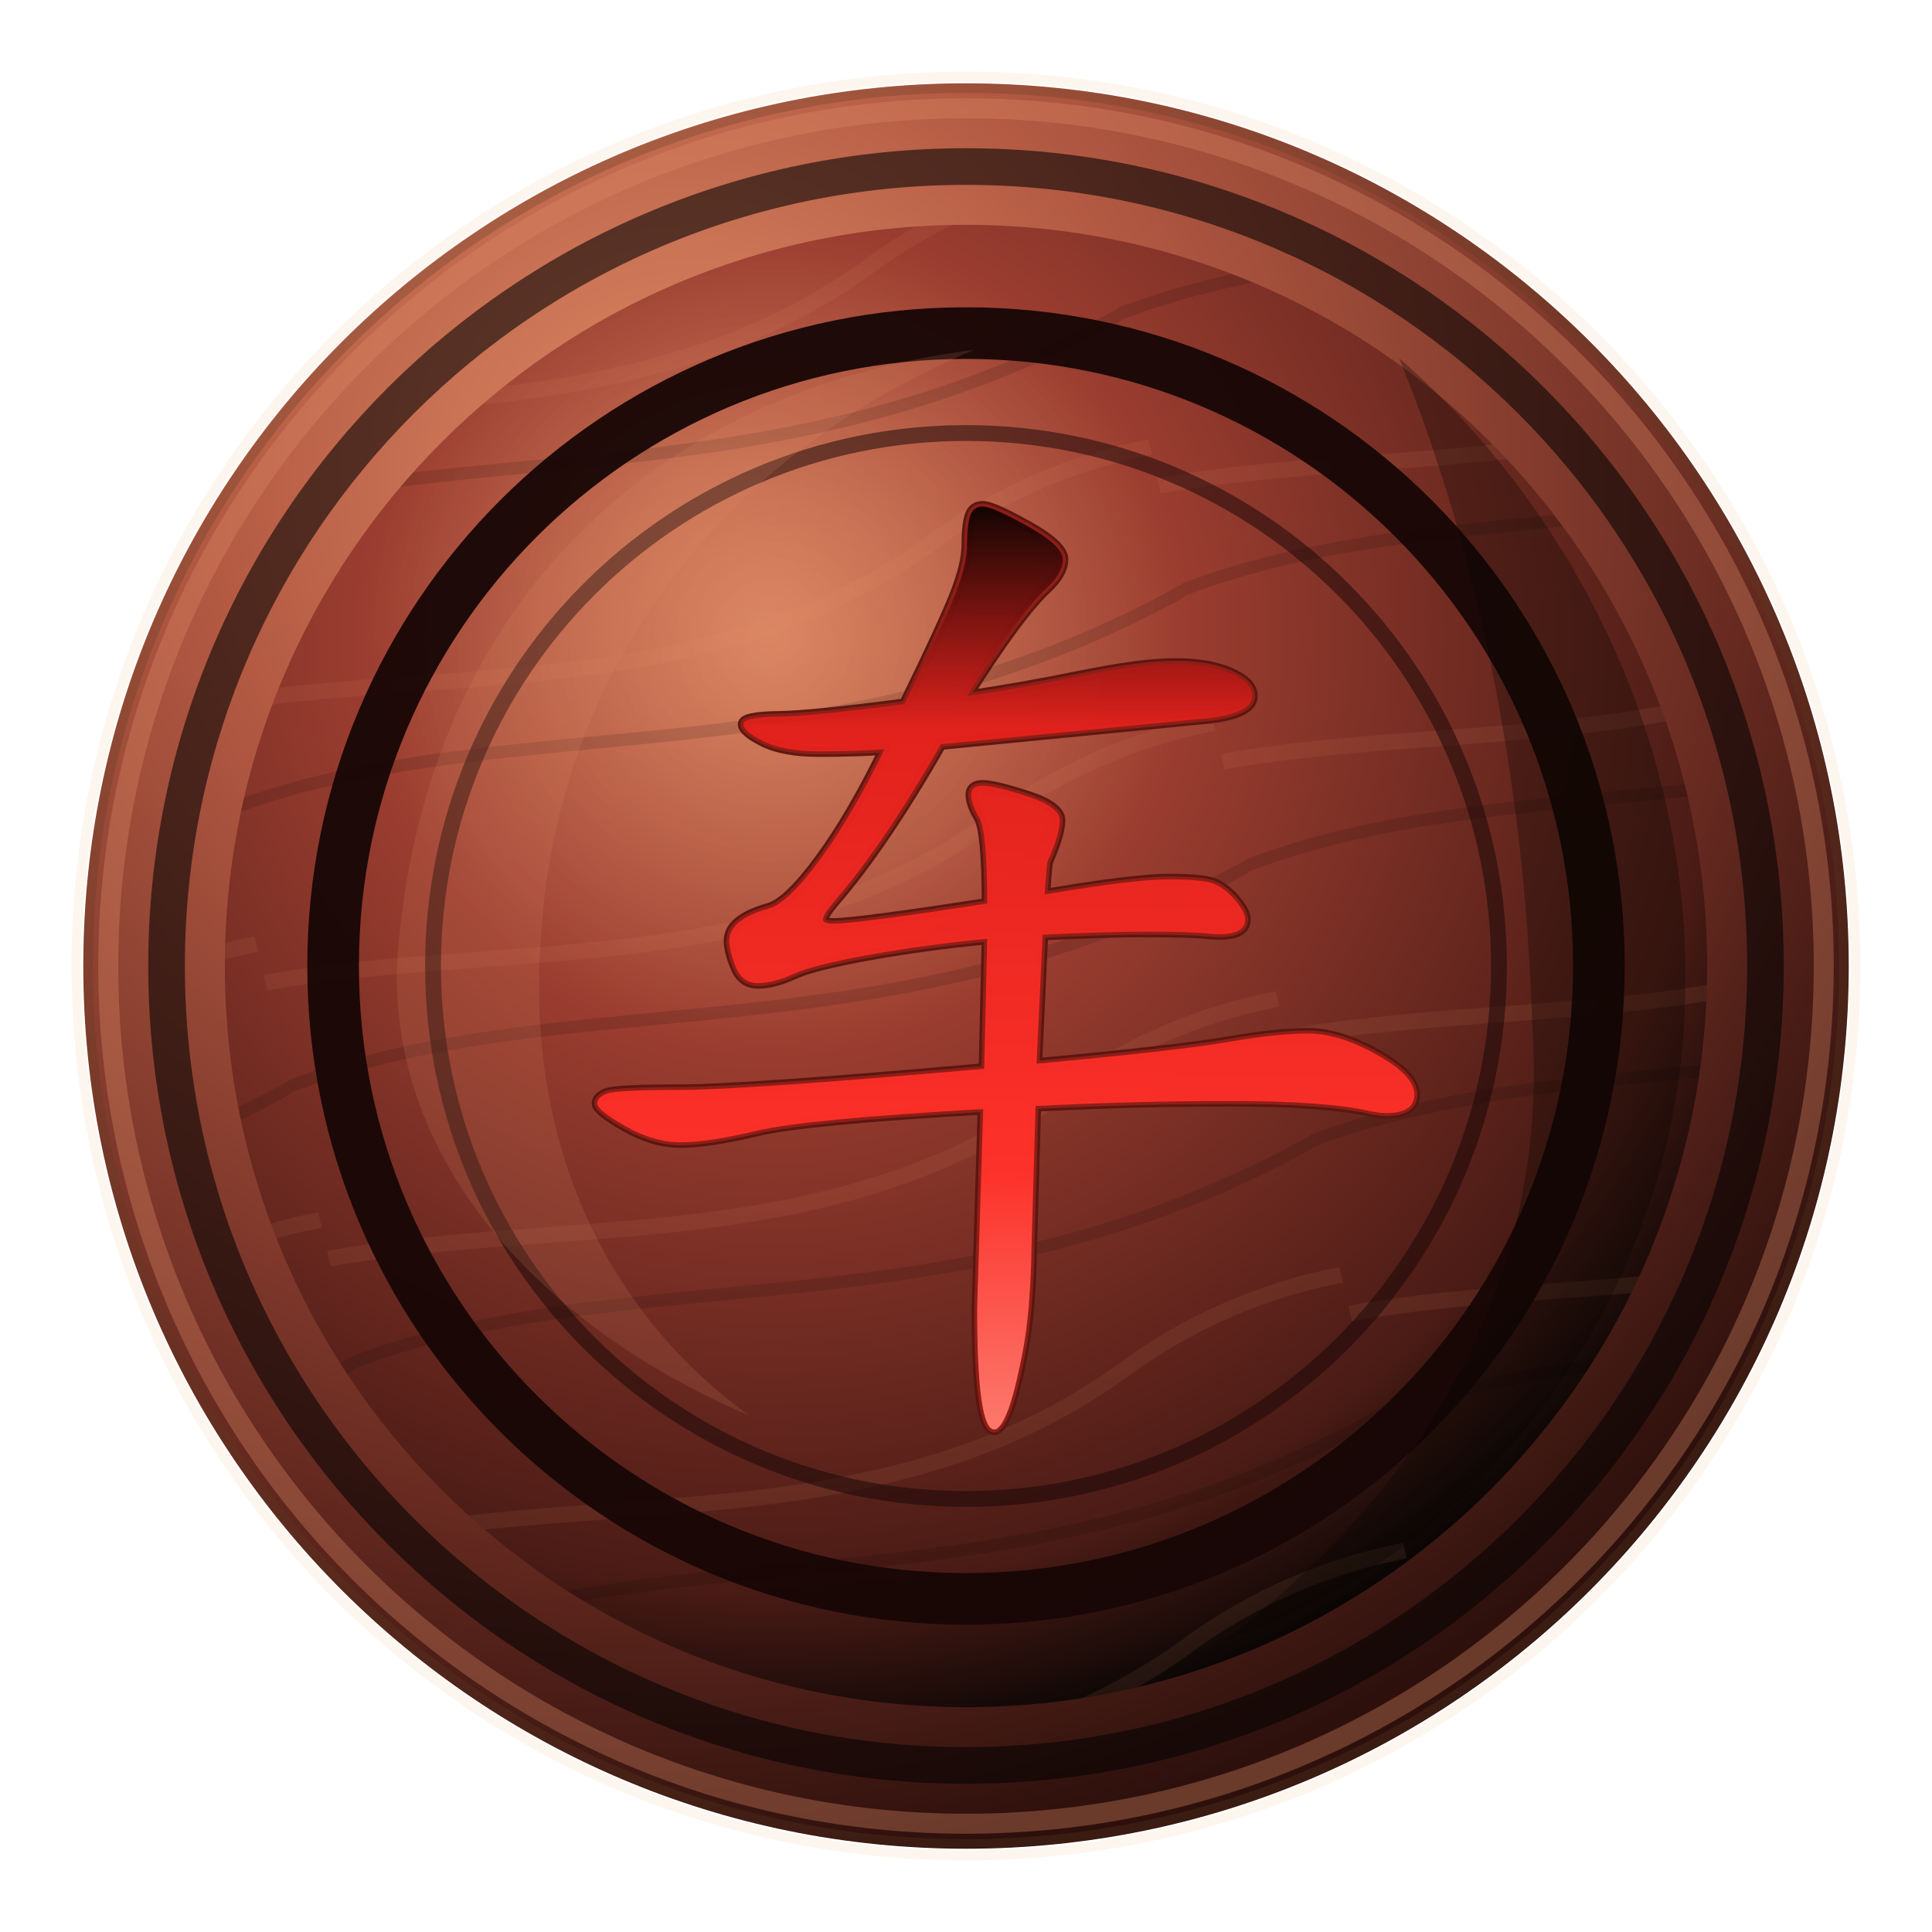
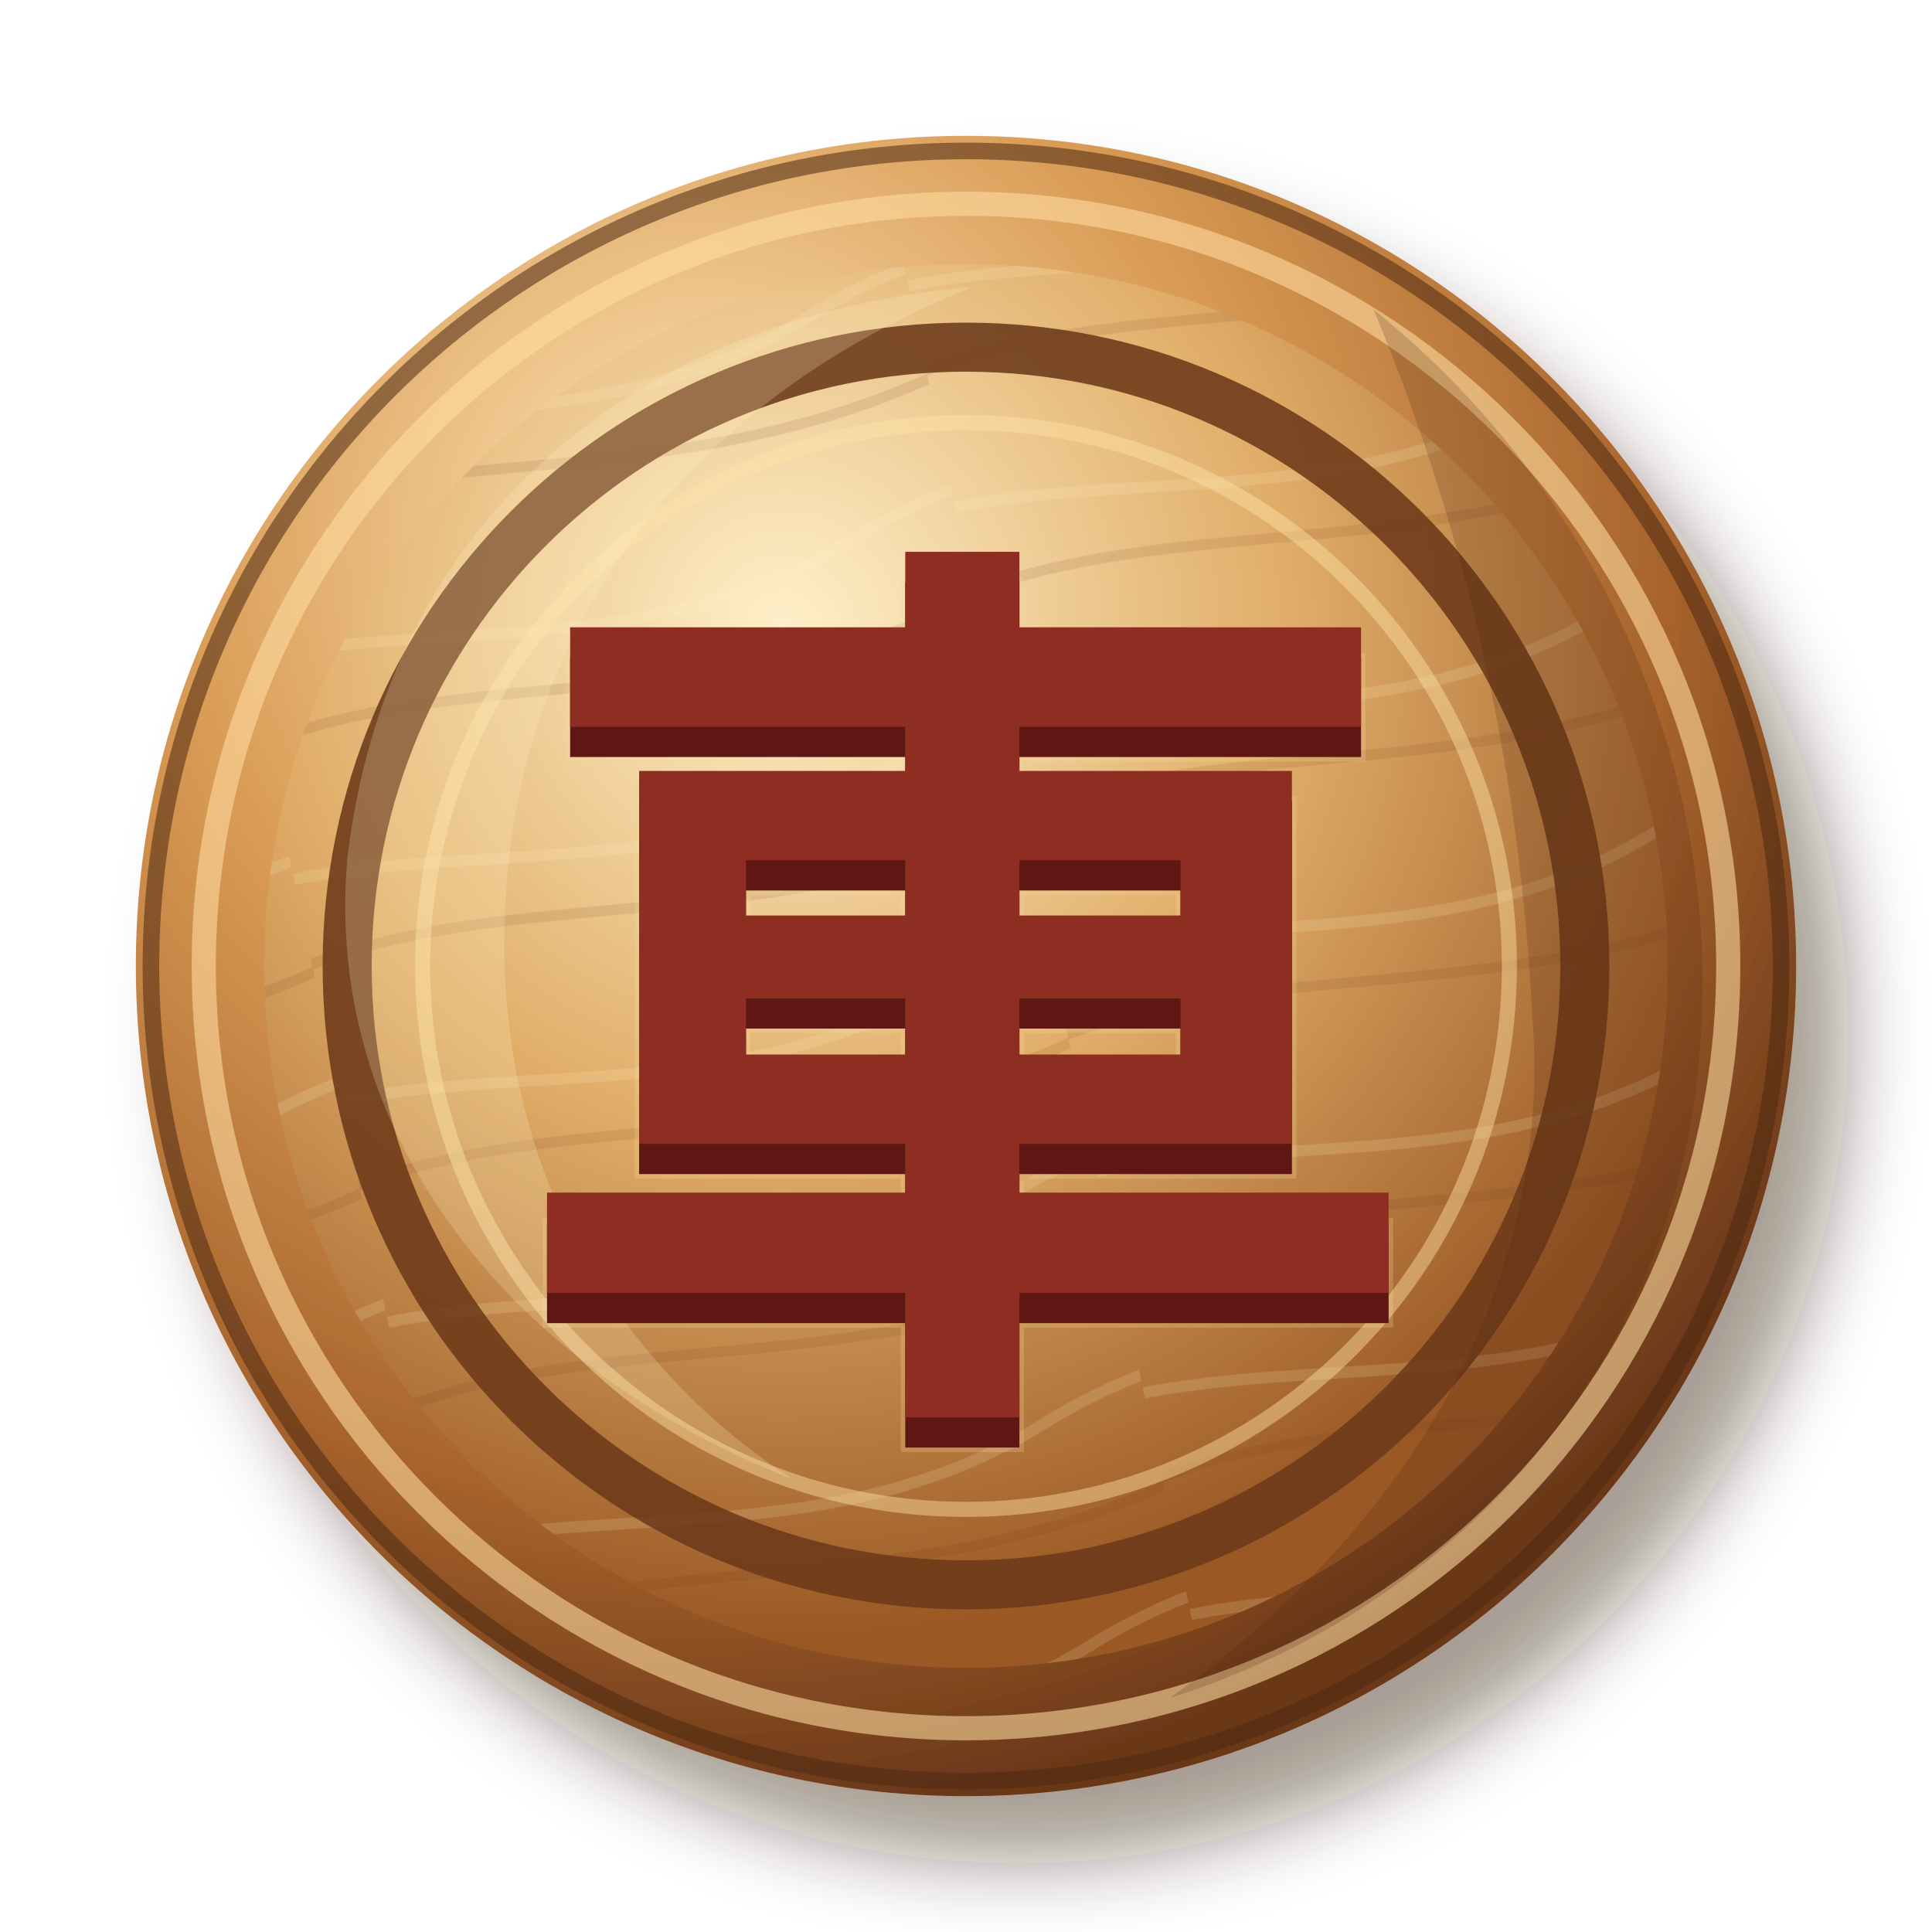
- <svg xmlns="http://www.w3.org/2000/svg" shape-rendering="geometricPrecision" viewBox="-6 -6 232 232" role="img" aria-labelledby="title desc">
+ <svg xmlns="http://www.w3.org/2000/svg" shape-rendering="geometricPrecision" text-rendering="geometricPrecision" viewBox="-18 -18 256 256" role="img" aria-labelledby="title desc">
  <defs>
-     <radialGradient id="red-ju-body" cx="34%" cy="22%" r="80%">
-       <stop offset="0" stop-color="#e08c67" />
-       <stop offset="0.34" stop-color="#b45a43" />
-       <stop offset="0.74" stop-color="#6b2c22" />
-       <stop offset="1" stop-color="#2d100c" />
+     <filter id="red-ju-shadow" x="-20%" y="-20%" width="145%" height="145%" color-interpolation-filters="sRGB">
+       <feDropShadow dx="7" dy="9" stdDeviation="5" flood-color="#2a1608" flood-opacity="0.42" />
+     </filter>
+     <radialGradient id="red-ju-body" cx="34%" cy="24%" r="78%">
+       <stop offset="0" stop-color="#ffe8b9" />
+       <stop offset="0.42" stop-color="#d99b55" />
+       <stop offset="0.76" stop-color="#a7632c" />
+       <stop offset="1" stop-color="#6b3819" />
    </radialGradient>
-     <radialGradient id="red-ju-face" cx="37%" cy="28%" r="76%">
-       <stop offset="0" stop-color="#e08c67" stop-opacity="0.7" />
-       <stop offset="0.36" stop-color="#9b3d30" />
-       <stop offset="0.84" stop-color="#4a1b15" />
-       <stop offset="1" stop-color="#050403" />
+     <radialGradient id="red-ju-face" cx="37%" cy="26%" r="72%">
+       <stop offset="0" stop-color="#fff0ca" />
+       <stop offset="0.5" stop-color="#e0ad68" />
+       <stop offset="1" stop-color="#9a5824" />
    </radialGradient>
-     <linearGradient id="red-ju-glyph-floor" x1="0" y1="0" x2="0" y2="1">
-       <stop offset="0" stop-color="#120302" />
-       <stop offset="0.24" stop-color="#e2211c" />
-       <stop offset="0.72" stop-color="#ff312a" />
-       <stop offset="1" stop-color="#ff7a6e" />
+     <linearGradient id="red-ju-rim-light" x1="0" y1="0" x2="0" y2="1">
+       <stop offset="0" stop-color="#ffe6ae" stop-opacity="0.92" />
+       <stop offset="0.55" stop-color="#c9853e" stop-opacity="0.35" />
+       <stop offset="1" stop-color="#5d2f14" stop-opacity="0.78" />
    </linearGradient>
-     <pattern id="red-ju-grain" width="118" height="34" patternUnits="userSpaceOnUse" patternTransform="rotate(-13)">
-       <path d="M -28 16 C 10 4, 50 31, 91 13 C 113 4, 137 8, 156 21" fill="none" stroke="#ec8e6e" stroke-width="1.9" stroke-opacity="0.12" />
-       <path d="M -14 29 C 28 15, 68 43, 124 24" fill="none" stroke="#030201" stroke-width="1.5" stroke-opacity="0.16" />
+     <pattern id="red-ju-grain" width="96" height="30" patternUnits="userSpaceOnUse" patternTransform="rotate(-12)">
+       <path d="M -20 13 C 12 4, 46 25, 82 12 C 104 4, 124 7, 142 18" fill="none" stroke="#fff2c7" stroke-width="1.5" stroke-opacity="0.18" />
+       <path d="M -12 25 C 24 13, 59 35, 105 21" fill="none" stroke="#6c3718" stroke-width="1.4" stroke-opacity="0.13" />
    </pattern>
  </defs>
-   <circle cx="110" cy="110" r="106" fill="url(#red-ju-body)" />
-   <circle cx="110" cy="110" r="103" fill="none" stroke="#e08c67" stroke-width="2.4" stroke-opacity="0.34" />
-   <circle cx="110" cy="110" r="96" fill="none" stroke="#050302" stroke-width="4.4" stroke-opacity="0.58" />
-   <circle cx="110" cy="110" r="89" fill="url(#red-ju-face)" />
-   <circle cx="110" cy="110" r="89" fill="url(#red-ju-grain)" opacity="0.8" />
-   <circle cx="110" cy="110" r="76" fill="none" stroke="#180706" stroke-width="6.2" stroke-opacity="0.95" />
-   <circle cx="110" cy="110" r="64" fill="none" stroke="#180706" stroke-width="1.9" stroke-opacity="0.52" />
-   <path d="M 42 106 C 46 67, 72 41, 111 36 C 80 49, 61 75, 59 106 C 57 130, 66 151, 84 164 C 56 152, 39 130, 42 106 Z" fill="#e08c67" opacity="0.16" />
-   <path d="M 162 37 C 185 57, 199 88, 196 120 C 193 152, 171 181, 141 191 C 166 172, 180 147, 178 117 C 177 86, 171 59, 162 37 Z" fill="#030201" opacity="0.3" />
-   <g fill="none" stroke="#5a150f" stroke-width="11" stroke-linejoin="round" stroke-linecap="round" opacity="0.96">
-     <path d="M 556 -184 Q 696 -197 745.5 -205.5 Q 795 -214 825.5 -214 Q 856 -214 893.5 -193 Q 931 -172 931 -153.5 Q 931 -135 903 -135 Q 896 -135 887 -137 Q 843 -147 748.5 -147 Q 654 -147 555 -142 L 551 -3 Q 550 62 542 103 Q 534 144 527 161.5 Q 520 179 514 179 Q 497 179 497 59 L 503 -139 Q 327 -129 278.5 -117.5 Q 230 -106 203 -106 Q 176 -106 148 -122 Q 120 -138 120 -144.5 Q 120 -151 130 -154.5 Q 140 -158 202.5 -158 Q 265 -158 504 -179 L 507 -308 Q 445 -302 389.5 -292 Q 334 -282 314.5 -273 Q 295 -264 279.5 -264 Q 264 -264 257.5 -280 Q 251 -296 251 -306 Q 251 -327 290 -338 Q 309 -343 341 -386.5 Q 373 -430 405 -496 Q 376 -494 340.5 -494 Q 305 -494 285 -504 Q 265 -514 265 -521 Q 265 -528 299.5 -528.5 Q 334 -529 425 -541 Q 464 -621 475.5 -650.5 Q 487 -680 487 -699 Q 487 -718 490 -727.5 Q 493 -737 502.5 -737 Q 512 -737 547 -717.5 Q 582 -698 582 -684.5 Q 582 -671 566 -656 Q 538 -630 487 -549 Q 537 -556 598.5 -568.5 Q 660 -581 693.5 -581 Q 727 -581 748.5 -571.5 Q 770 -562 770 -549 Q 770 -532 727 -527 L 461 -501 Q 405 -403 356 -346 Q 344 -332 344 -327.5 Q 344 -323 354 -323 Q 378 -323 507 -343 Q 507 -415 499 -428.5 Q 491 -442 491 -451 Q 491 -460 502.5 -460 Q 514 -460 546.5 -449.5 Q 579 -439 579 -425.5 Q 579 -412 567 -385 Q 566 -382 564 -352 Q 653 -367 686.5 -367 Q 720 -367 731 -363 Q 742 -359 752.5 -347 Q 763 -335 763 -327 Q 763 -310 728 -313 Q 710 -315 666.5 -315 Q 623 -315 562 -312 Z" transform="translate(51.20 144.00) scale(0.121)" />
-   </g>
-   <g fill="none" stroke="#8f1f17" stroke-width="5.8" stroke-linejoin="round" stroke-linecap="round" opacity="0.98">
-     <path d="M 556 -184 Q 696 -197 745.5 -205.5 Q 795 -214 825.5 -214 Q 856 -214 893.5 -193 Q 931 -172 931 -153.5 Q 931 -135 903 -135 Q 896 -135 887 -137 Q 843 -147 748.5 -147 Q 654 -147 555 -142 L 551 -3 Q 550 62 542 103 Q 534 144 527 161.5 Q 520 179 514 179 Q 497 179 497 59 L 503 -139 Q 327 -129 278.5 -117.5 Q 230 -106 203 -106 Q 176 -106 148 -122 Q 120 -138 120 -144.5 Q 120 -151 130 -154.5 Q 140 -158 202.5 -158 Q 265 -158 504 -179 L 507 -308 Q 445 -302 389.5 -292 Q 334 -282 314.5 -273 Q 295 -264 279.5 -264 Q 264 -264 257.5 -280 Q 251 -296 251 -306 Q 251 -327 290 -338 Q 309 -343 341 -386.5 Q 373 -430 405 -496 Q 376 -494 340.5 -494 Q 305 -494 285 -504 Q 265 -514 265 -521 Q 265 -528 299.5 -528.5 Q 334 -529 425 -541 Q 464 -621 475.5 -650.5 Q 487 -680 487 -699 Q 487 -718 490 -727.5 Q 493 -737 502.5 -737 Q 512 -737 547 -717.5 Q 582 -698 582 -684.5 Q 582 -671 566 -656 Q 538 -630 487 -549 Q 537 -556 598.5 -568.5 Q 660 -581 693.5 -581 Q 727 -581 748.5 -571.5 Q 770 -562 770 -549 Q 770 -532 727 -527 L 461 -501 Q 405 -403 356 -346 Q 344 -332 344 -327.5 Q 344 -323 354 -323 Q 378 -323 507 -343 Q 507 -415 499 -428.5 Q 491 -442 491 -451 Q 491 -460 502.5 -460 Q 514 -460 546.5 -449.5 Q 579 -439 579 -425.5 Q 579 -412 567 -385 Q 566 -382 564 -352 Q 653 -367 686.5 -367 Q 720 -367 731 -363 Q 742 -359 752.5 -347 Q 763 -335 763 -327 Q 763 -310 728 -313 Q 710 -315 666.5 -315 Q 623 -315 562 -312 Z" transform="translate(51.20 144.00) scale(0.121)" />
-   </g>
-   <g fill="url(#red-ju-glyph-floor)" opacity="0.98">
-     <path d="M 556 -184 Q 696 -197 745.5 -205.5 Q 795 -214 825.5 -214 Q 856 -214 893.5 -193 Q 931 -172 931 -153.5 Q 931 -135 903 -135 Q 896 -135 887 -137 Q 843 -147 748.5 -147 Q 654 -147 555 -142 L 551 -3 Q 550 62 542 103 Q 534 144 527 161.5 Q 520 179 514 179 Q 497 179 497 59 L 503 -139 Q 327 -129 278.5 -117.5 Q 230 -106 203 -106 Q 176 -106 148 -122 Q 120 -138 120 -144.5 Q 120 -151 130 -154.5 Q 140 -158 202.5 -158 Q 265 -158 504 -179 L 507 -308 Q 445 -302 389.5 -292 Q 334 -282 314.5 -273 Q 295 -264 279.5 -264 Q 264 -264 257.5 -280 Q 251 -296 251 -306 Q 251 -327 290 -338 Q 309 -343 341 -386.5 Q 373 -430 405 -496 Q 376 -494 340.5 -494 Q 305 -494 285 -504 Q 265 -514 265 -521 Q 265 -528 299.5 -528.5 Q 334 -529 425 -541 Q 464 -621 475.5 -650.5 Q 487 -680 487 -699 Q 487 -718 490 -727.5 Q 493 -737 502.5 -737 Q 512 -737 547 -717.5 Q 582 -698 582 -684.5 Q 582 -671 566 -656 Q 538 -630 487 -549 Q 537 -556 598.5 -568.5 Q 660 -581 693.5 -581 Q 727 -581 748.5 -571.5 Q 770 -562 770 -549 Q 770 -532 727 -527 L 461 -501 Q 405 -403 356 -346 Q 344 -332 344 -327.5 Q 344 -323 354 -323 Q 378 -323 507 -343 Q 507 -415 499 -428.5 Q 491 -442 491 -451 Q 491 -460 502.5 -460 Q 514 -460 546.5 -449.5 Q 579 -439 579 -425.5 Q 579 -412 567 -385 Q 566 -382 564 -352 Q 653 -367 686.5 -367 Q 720 -367 731 -363 Q 742 -359 752.5 -347 Q 763 -335 763 -327 Q 763 -310 728 -313 Q 710 -315 666.5 -315 Q 623 -315 562 -312 Z" transform="translate(51.20 144.00) scale(0.121)" />
-   </g>
-   <circle cx="110" cy="110" r="106.8" fill="none" stroke="#f0d2a4" stroke-width="1.2" stroke-opacity="0.18" />
-   <circle cx="110" cy="110" r="105.4" fill="none" stroke="#5f3b22" stroke-width="1.1" stroke-opacity="0.28" />
+   <circle cx="110" cy="110" r="110" fill="url(#red-ju-body)" filter="url(#red-ju-shadow)" />
+   <circle cx="110" cy="110" r="108" fill="none" stroke="#4d2811" stroke-width="2.2" stroke-opacity="0.55" />
+   <circle cx="110" cy="110" r="101" fill="none" stroke="#ffdda0" stroke-width="3.2" stroke-opacity="0.58" />
+   <circle cx="110" cy="110" r="93" fill="url(#red-ju-face)" />
+   <circle cx="110" cy="110" r="93" fill="url(#red-ju-grain)" opacity="0.9" />
+   <circle cx="110" cy="110" r="82" fill="none" stroke="#6d3a19" stroke-width="6.5" stroke-opacity="0.88" />
+   <circle cx="110" cy="110" r="72" fill="none" stroke="#ffe2a8" stroke-width="2" stroke-opacity="0.45" />
+   <path d="M 28 96 C 33 52, 65 24, 111 20 C 73 35, 51 65, 49 101 C 47 133, 61 161, 87 178 C 49 163, 25 132, 28 96 Z" fill="#fff1c5" opacity="0.22" />
+   <path d="M 164 23 C 195 48, 211 86, 207 124 C 203 163, 175 195, 137 207 C 169 184, 188 152, 185 116 C 183 78, 174 47, 164 23 Z" fill="#4a250f" opacity="0.2" />
+   <text x="110" y="120" text-anchor="middle" dominant-baseline="middle" font-family="STKaiti, KaiTi, DFKai-SB, BiauKai, Songti SC, serif" font-size="122" font-weight="900" fill="#5e1712" stroke="#f8d99b" stroke-width="1.2" stroke-opacity="0.24" paint-order="stroke fill">車</text>
+   <text x="110" y="116" text-anchor="middle" dominant-baseline="middle" font-family="STKaiti, KaiTi, DFKai-SB, BiauKai, Songti SC, serif" font-size="122" font-weight="900" fill="#8e2d21">車</text>
</svg>
